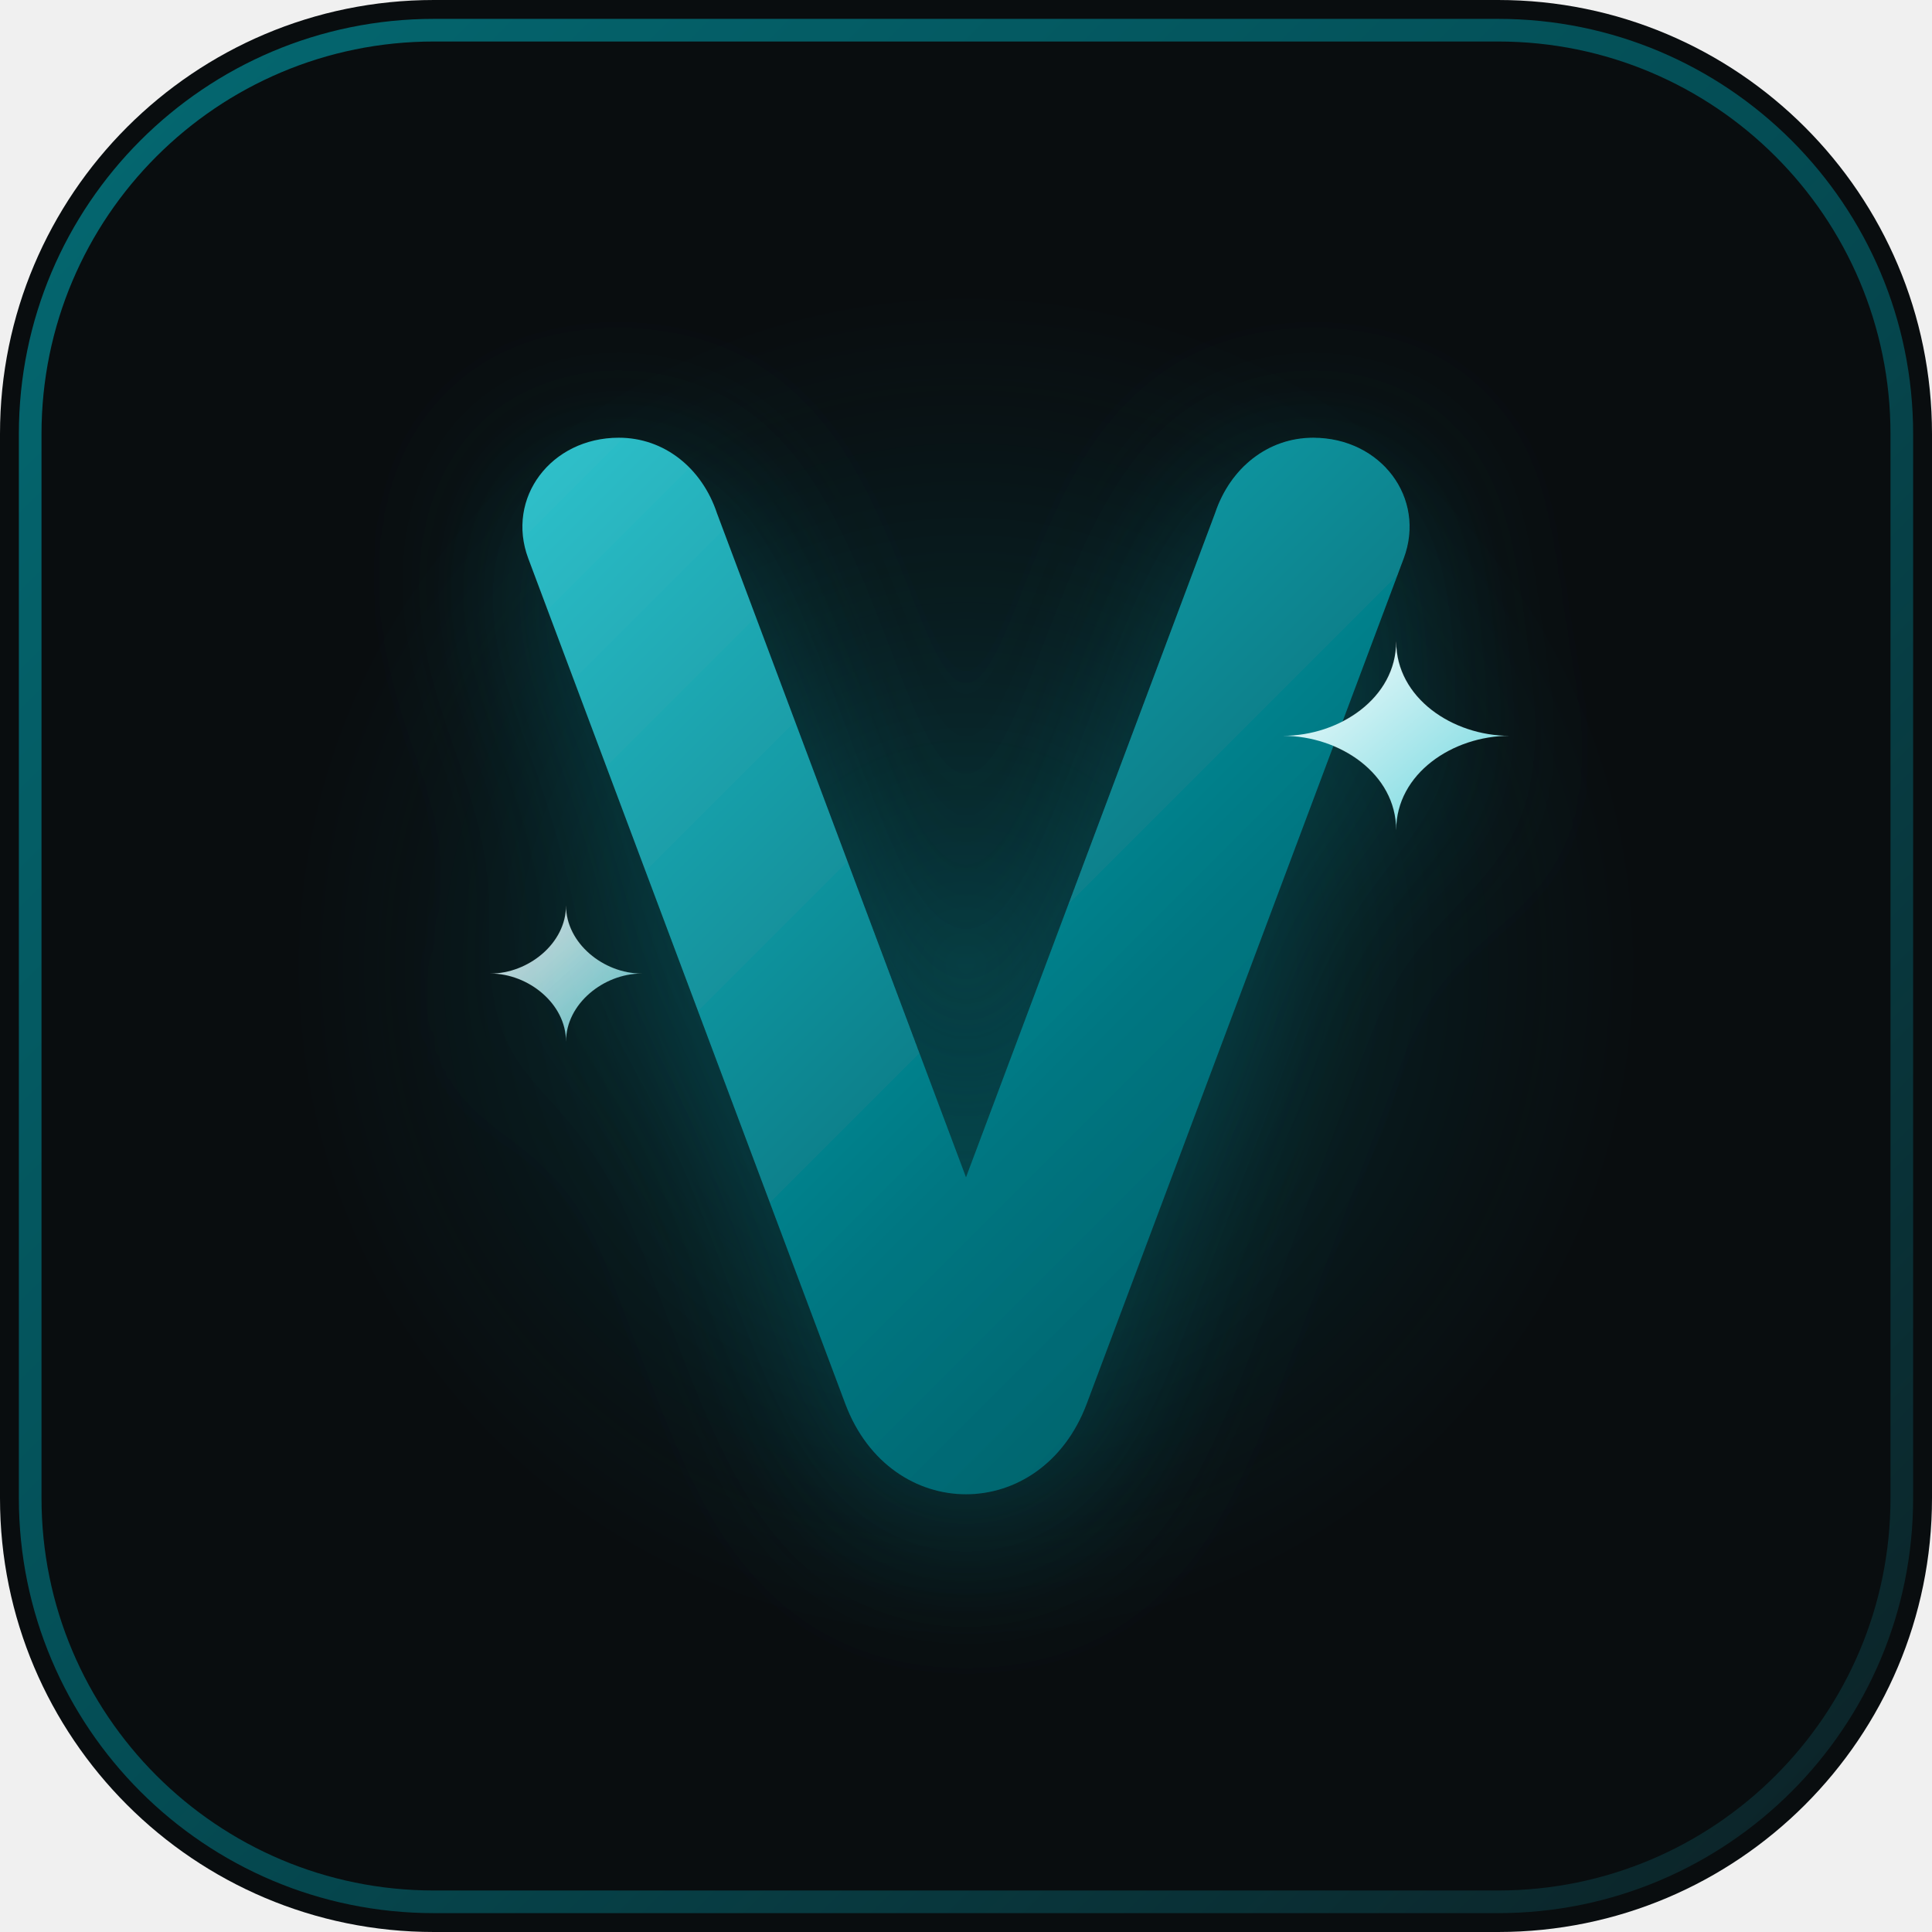
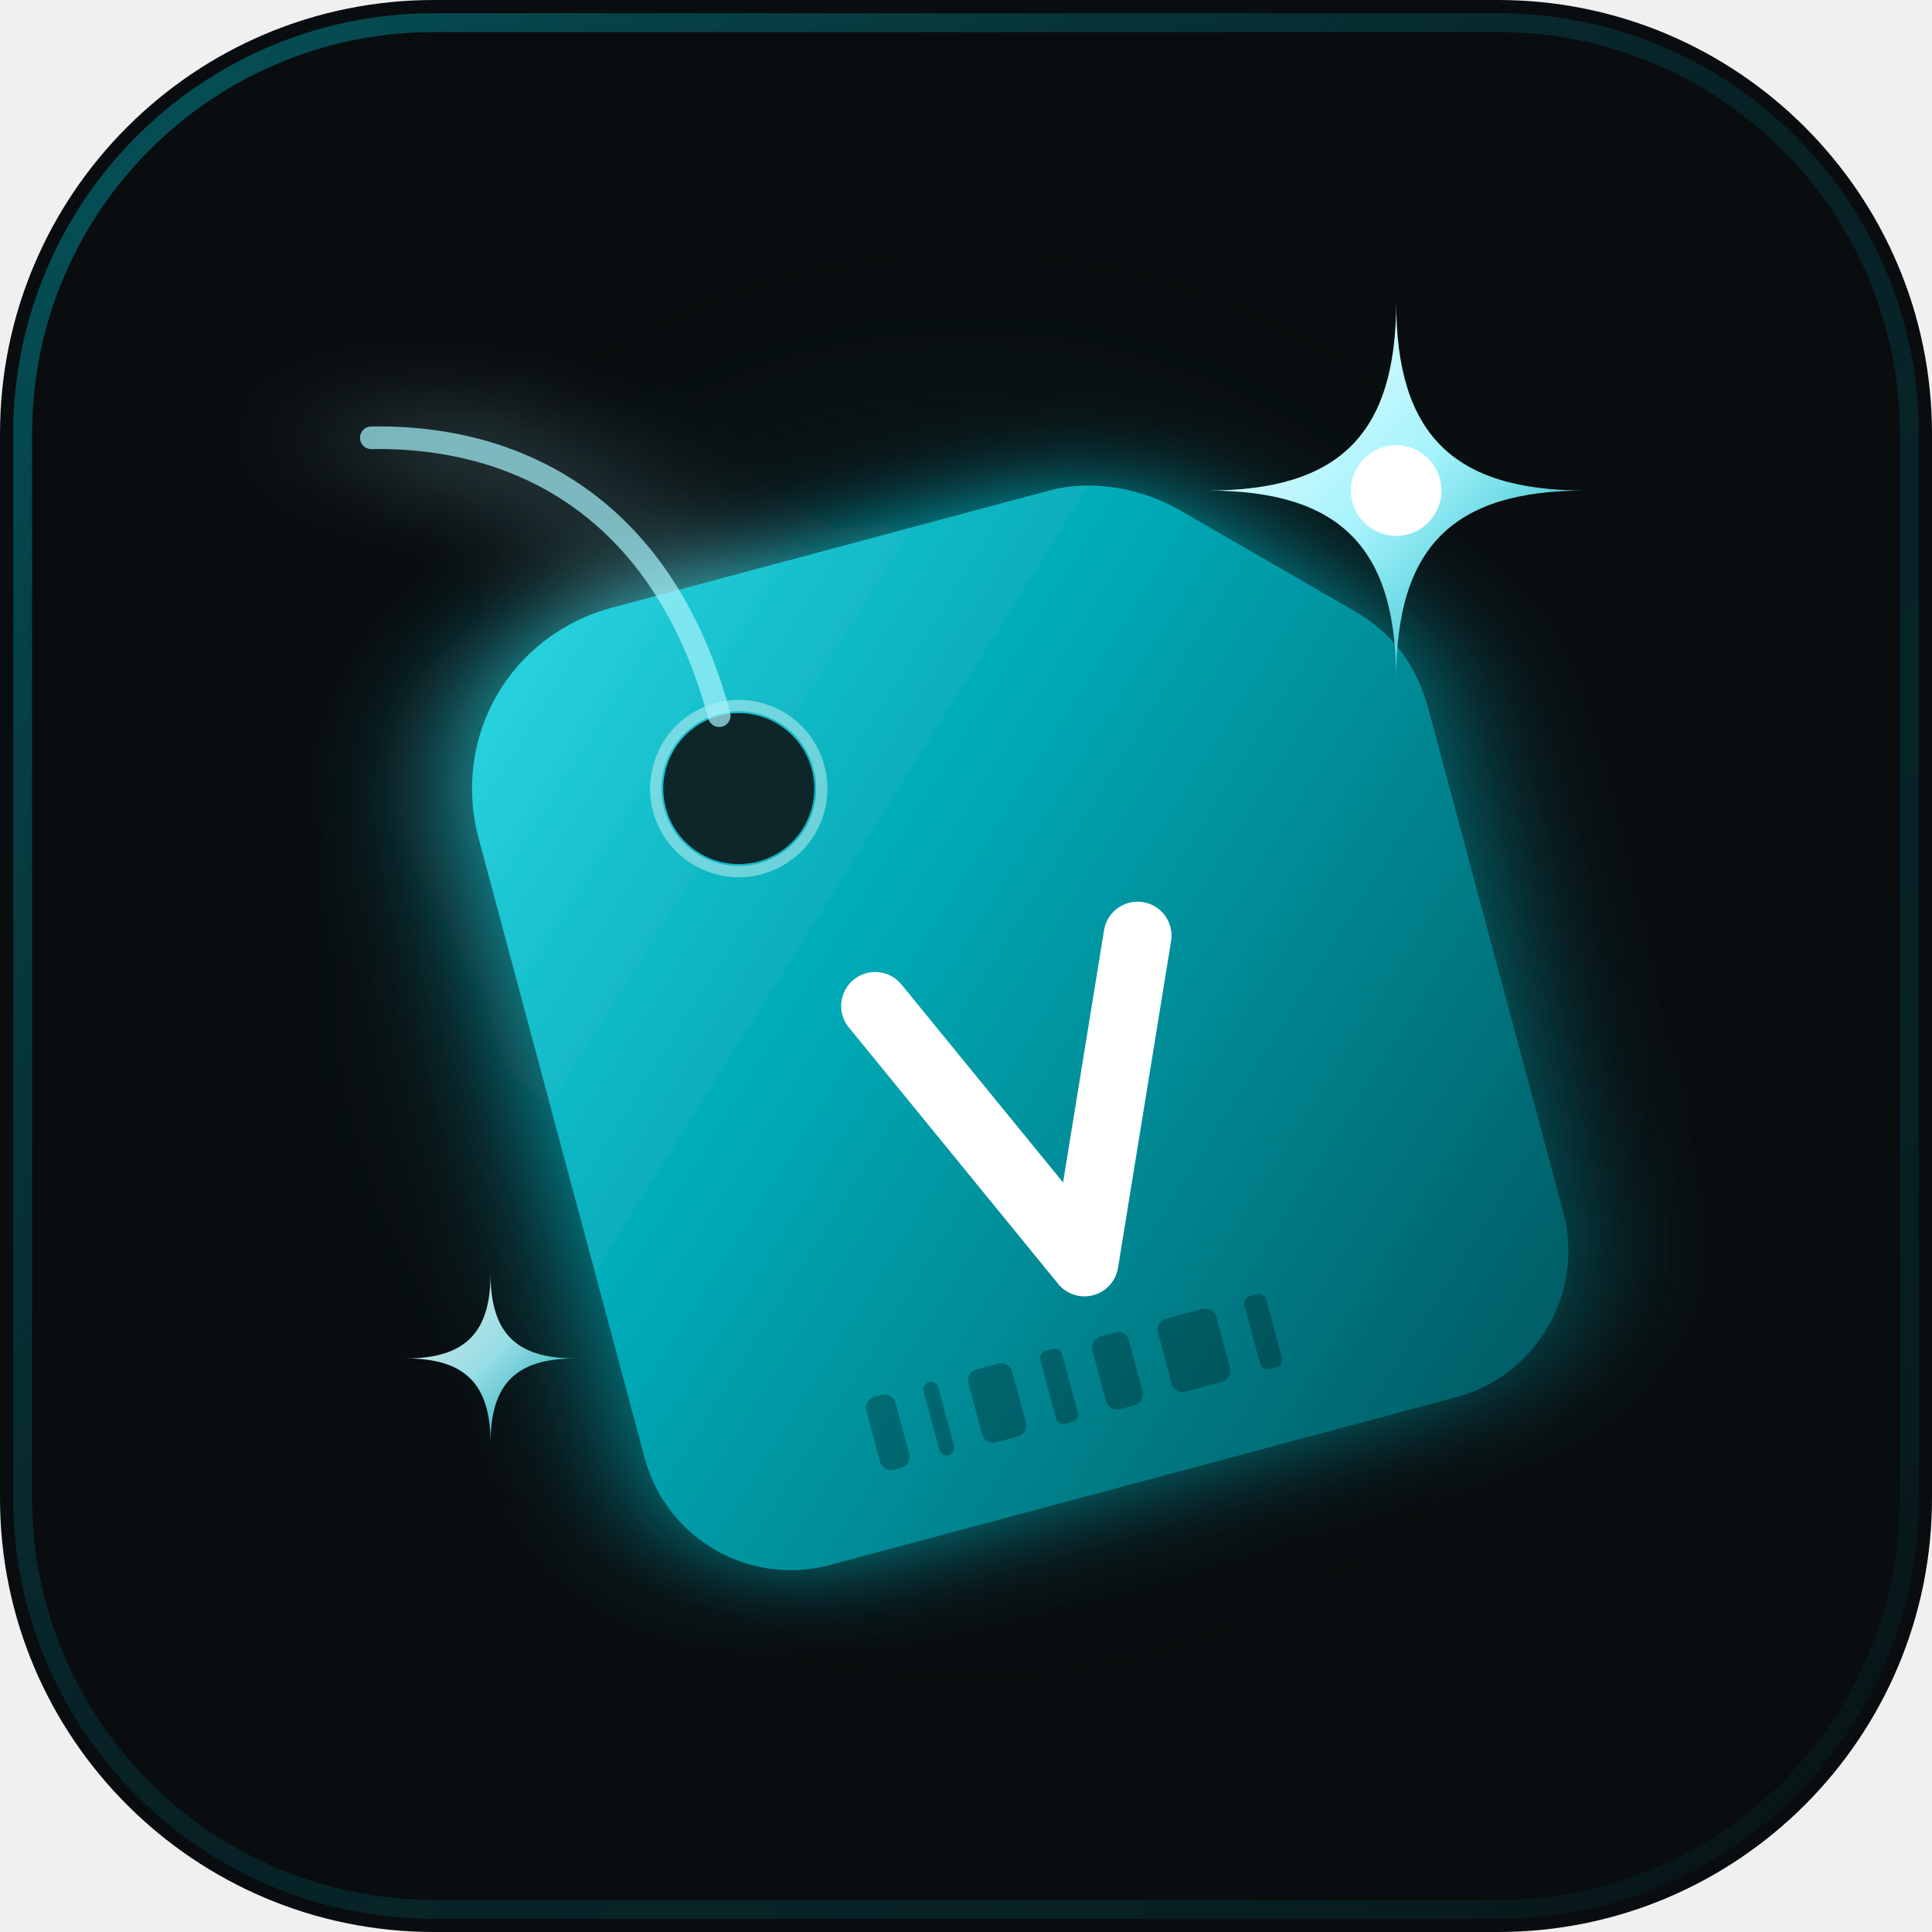
<svg xmlns="http://www.w3.org/2000/svg" width="512" height="512" viewBox="0 0 512 512" fill="none">
-   <rect width="512" height="512" rx="115" fill="#090D0F" />
-   <rect x="8" y="8" width="496" height="496" rx="107" stroke="url(#border_grad)" stroke-width="6" opacity="0.6" />
-   <circle cx="256" cy="256" r="180" fill="url(#glow_grad)" opacity="0.25" />
  <defs>
+     <radialGradient id="bg_glow" cx="50%" cy="50%" r="50%">
+       <stop offset="0%" stop-color="#00A8B5" stop-opacity="0.35" />
+       <stop offset="100%" stop-color="#090D0F" stop-opacity="0" />
+     </radialGradient>
+     <linearGradient id="tag_grad" x1="120" y1="120" x2="380" y2="400" gradientUnits="userSpaceOnUse">
+       <stop offset="0%" stop-color="#38E1ED" />
+       <stop offset="45%" stop-color="#00A8B5" />
+       <stop offset="100%" stop-color="#005B63" />
+     </linearGradient>
    <linearGradient id="border_grad" x1="0" y1="0" x2="512" y2="512" gradientUnits="userSpaceOnUse">
-       <stop stop-color="#00A8B5" />
-       <stop offset="0.5" stop-color="#007782" />
-       <stop offset="1" stop-color="#0F2B30" />
-     </linearGradient>
-     <radialGradient id="glow_grad" cx="0" cy="0" r="1" gradientUnits="userSpaceOnUse" gradientTransform="translate(256 256) rotate(90) scale(180)">
-       <stop stop-color="#00A8B5" />
-       <stop offset="1" stop-color="#007782" stop-opacity="0" />
-     </radialGradient>
-     <linearGradient id="brand_grad" x1="120" y1="120" x2="390" y2="390" gradientUnits="userSpaceOnUse">
-       <stop stop-color="#33C6D0" />
-       <stop offset="0.6" stop-color="#007782" />
-       <stop offset="1" stop-color="#00535B" />
+       <stop offset="0%" stop-color="#00A8B5" stop-opacity="0.8" />
+       <stop offset="50%" stop-color="#007782" stop-opacity="0.3" />
+       <stop offset="100%" stop-color="#090D0F" />
    </linearGradient>
    <linearGradient id="sparkle_grad" x1="0" y1="0" x2="1" y2="1">
-       <stop stop-color="#FFFFFF" />
-       <stop offset="1" stop-color="#66D4DC" />
+       <stop offset="0%" stop-color="#FFFFFF" />
+       <stop offset="50%" stop-color="#A5F3FC" />
+       <stop offset="100%" stop-color="#00A8B5" />
    </linearGradient>
+     <filter id="glow_filter" x="-20%" y="-20%" width="140%" height="140%">
+       <feGaussianBlur stdDeviation="16" result="blur" />
+       <feComposite in="SourceGraphic" in2="blur" operator="over" />
+     </filter>
  </defs>
-   <g filter="drop-shadow(0px 8px 24px rgba(0, 119, 130, 0.45))">
-     <path d="M140 148 L224 372 C236 404 276 404 288 372 L372 148 C378 132 366 116 348 116 C336 116 326 124 322 136 L256 312 L190 136 C186 124 176 116 164 116 C146 116 134 132 140 148 Z" fill="url(#brand_grad)" />
-     <path d="M370 170 C370 185 385 195 400 195 C385 195 370 205 370 220 C370 205 355 195 340 195 C355 195 370 185 370 170 Z" fill="url(#sparkle_grad)" />
-     <path d="M150 240 C150 250 160 258 170 258 C160 258 150 266 150 276 C150 266 140 258 130 258 C140 258 150 250 150 240 Z" fill="url(#sparkle_grad)" opacity="0.85" />
+   <rect width="512" height="512" rx="115" fill="#090D0F" />
+   <rect x="6" y="6" width="500" height="500" rx="109" stroke="url(#border_grad)" stroke-width="5" opacity="0.6" />
+   <circle cx="256" cy="256" r="210" fill="url(#bg_glow)" />
+   <g transform="translate(256,256) rotate(-15) translate(-256,-256)" filter="url(#glow_filter)">
+     <path d="M190 140 L310 140 C322 140 334 146 342 154 L380 192 C388 200 392 210 392 222 L392 360 C392 382 374 400 352 400 L180 400 C158 400 140 382 140 360 L140 190 C140 162 162 140 190 140 Z" fill="url(#tag_grad)" />
+     <circle cx="210" cy="195" r="20" fill="#090D0F" opacity="0.85" />
+     <circle cx="210" cy="195" r="22" stroke="#FFFFFF" stroke-width="3" opacity="0.4" />
+     <path d="M210 175 C210 120 180 90 140 80" stroke="#A5F3FC" stroke-width="6" stroke-linecap="round" fill="none" opacity="0.7" />
+     <path d="M230 260 L266 340 L302 260" stroke="#FFFFFF" stroke-width="18" stroke-linecap="round" stroke-linejoin="round" fill="none" />
+     <rect x="200" y="360" width="8" height="20" rx="3" fill="#090D0F" opacity="0.3" />
+     <rect x="216" y="360" width="4" height="20" rx="2" fill="#090D0F" opacity="0.3" />
+     <rect x="228" y="360" width="12" height="20" rx="3" fill="#090D0F" opacity="0.3" />
+     <rect x="248" y="360" width="6" height="20" rx="2" fill="#090D0F" opacity="0.3" />
+     <rect x="262" y="360" width="10" height="20" rx="3" fill="#090D0F" opacity="0.3" />
+     <rect x="280" y="360" width="16" height="20" rx="3" fill="#090D0F" opacity="0.3" />
+     <rect x="304" y="360" width="6" height="20" rx="2" fill="#090D0F" opacity="0.3" />
+   </g>
+   <g transform="translate(370, 130)">
+     <path d="M0 -50 C0 -15 15 0 50 0 C15 0 0 15 0 50 C0 15 -15 0 -50 0 C-15 0 0 -15 0 -50 Z" fill="url(#sparkle_grad)" />
+     <circle cx="0" cy="0" r="12" fill="#FFFFFF" />
+   </g>
+   <g transform="translate(130, 360) scale(0.45)">
+     <path d="M0 -50 C0 -15 15 0 50 0 C15 0 0 15 0 50 C0 15 -15 0 -50 0 C-15 0 0 -15 0 -50 Z" fill="url(#sparkle_grad)" opacity="0.9" />
  </g>
</svg>
